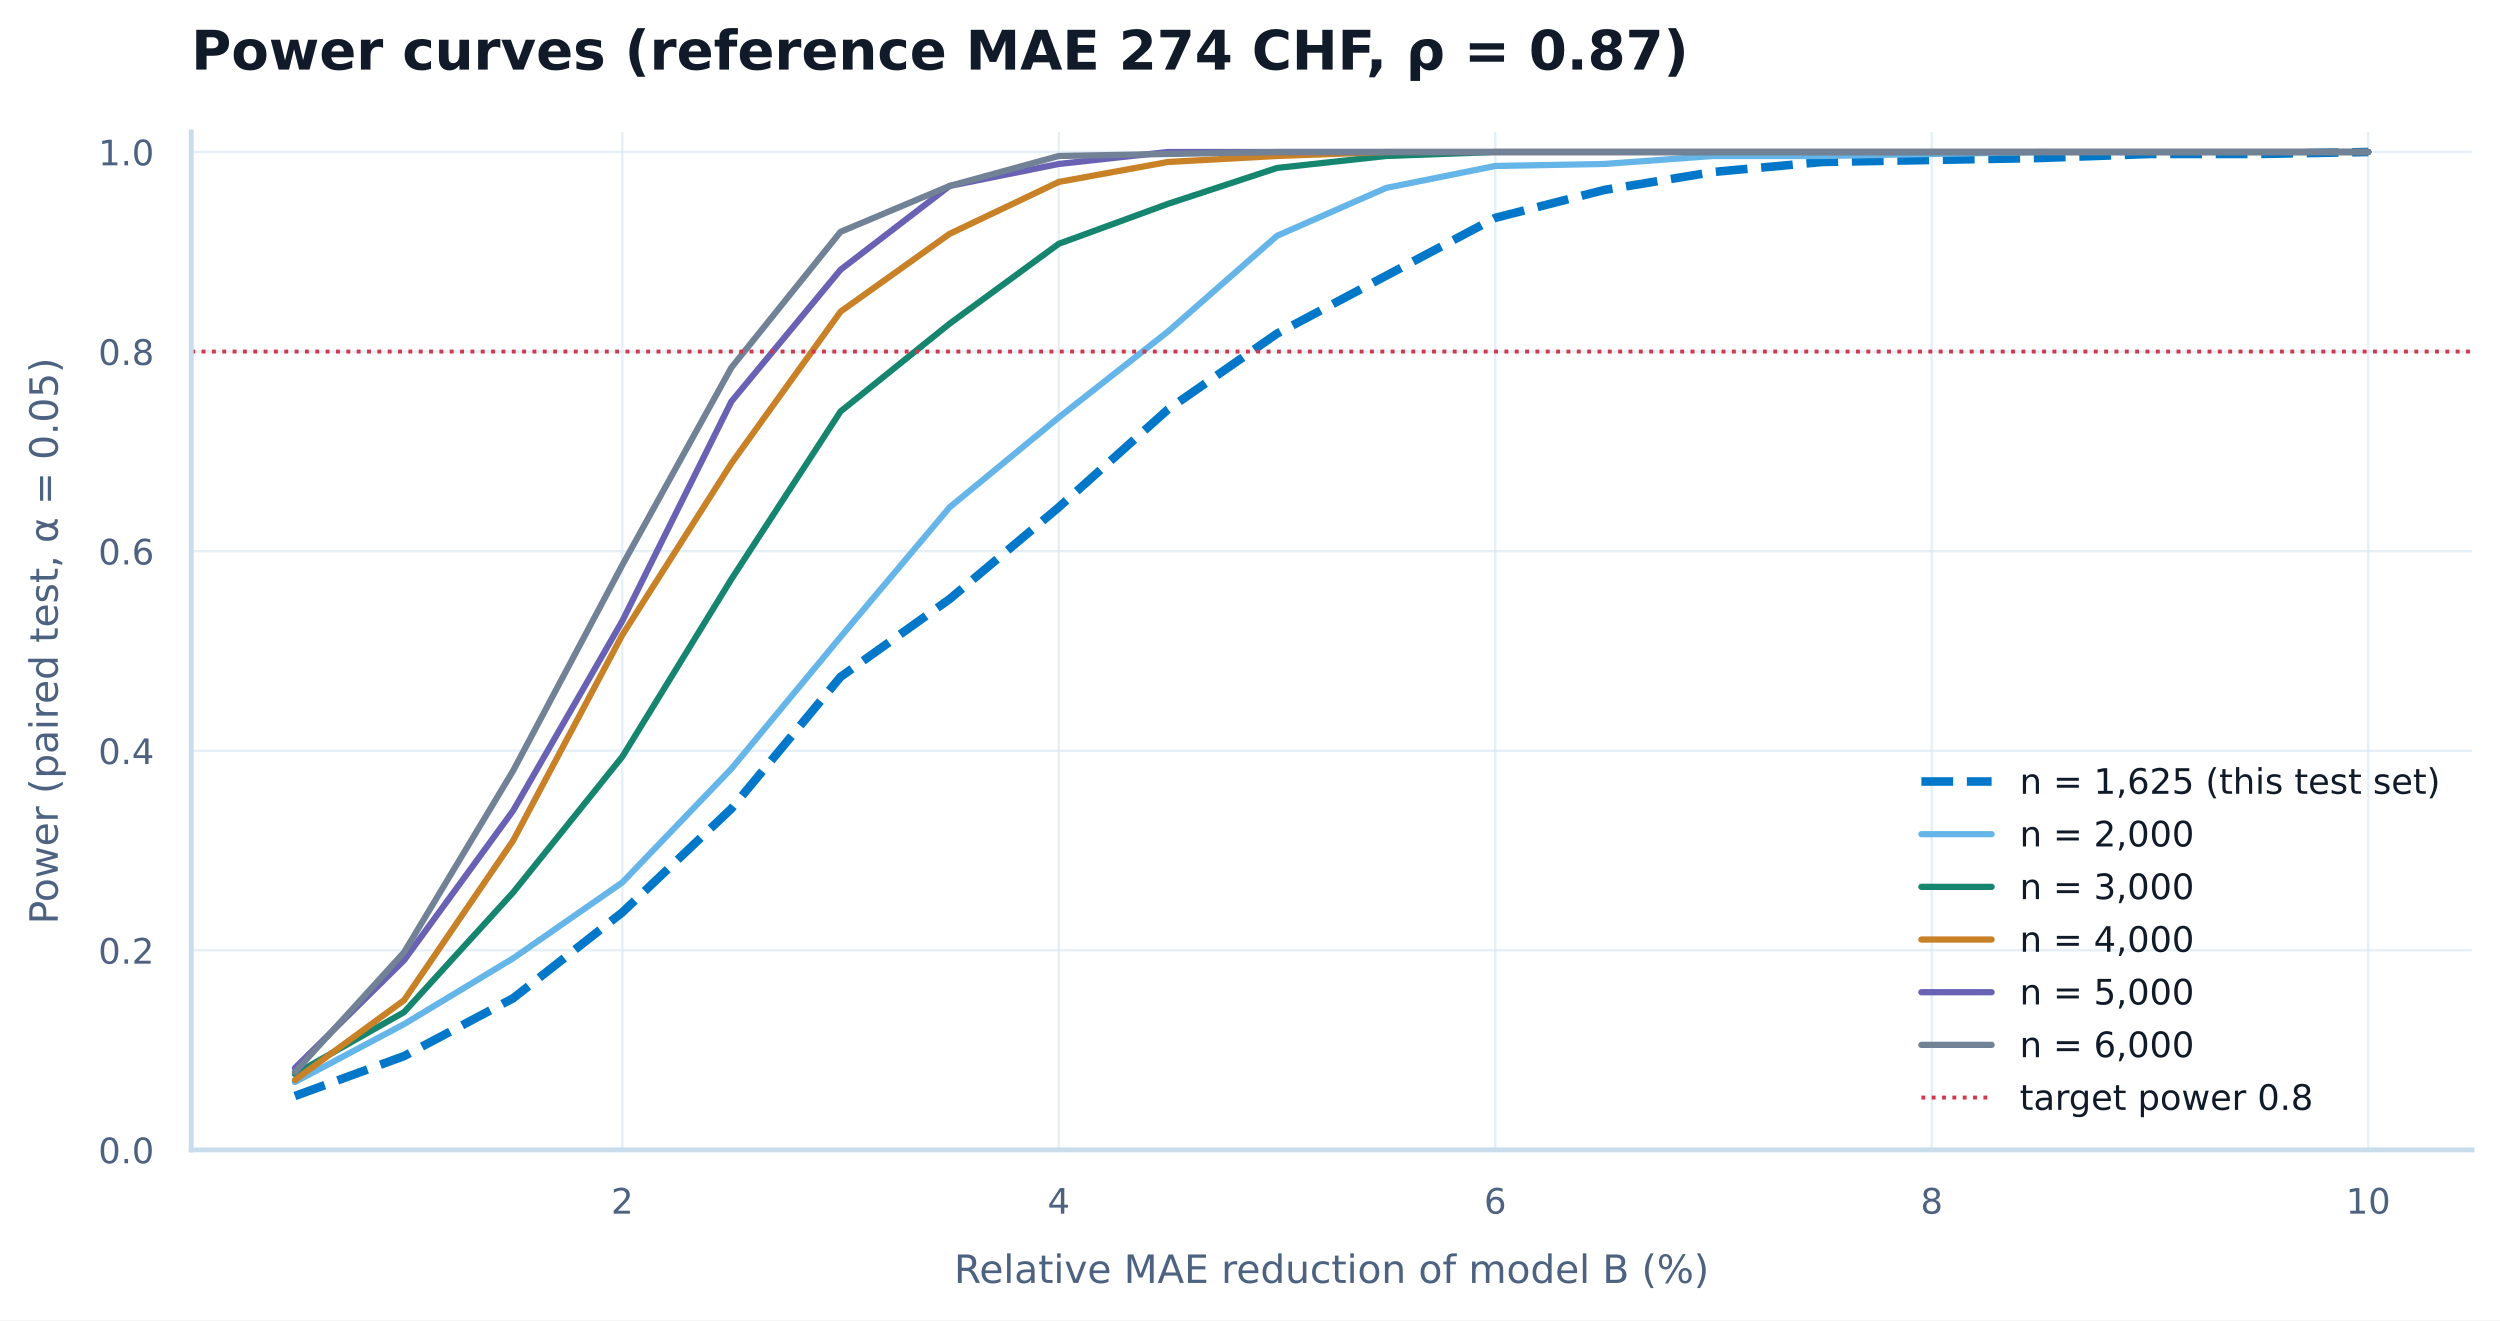
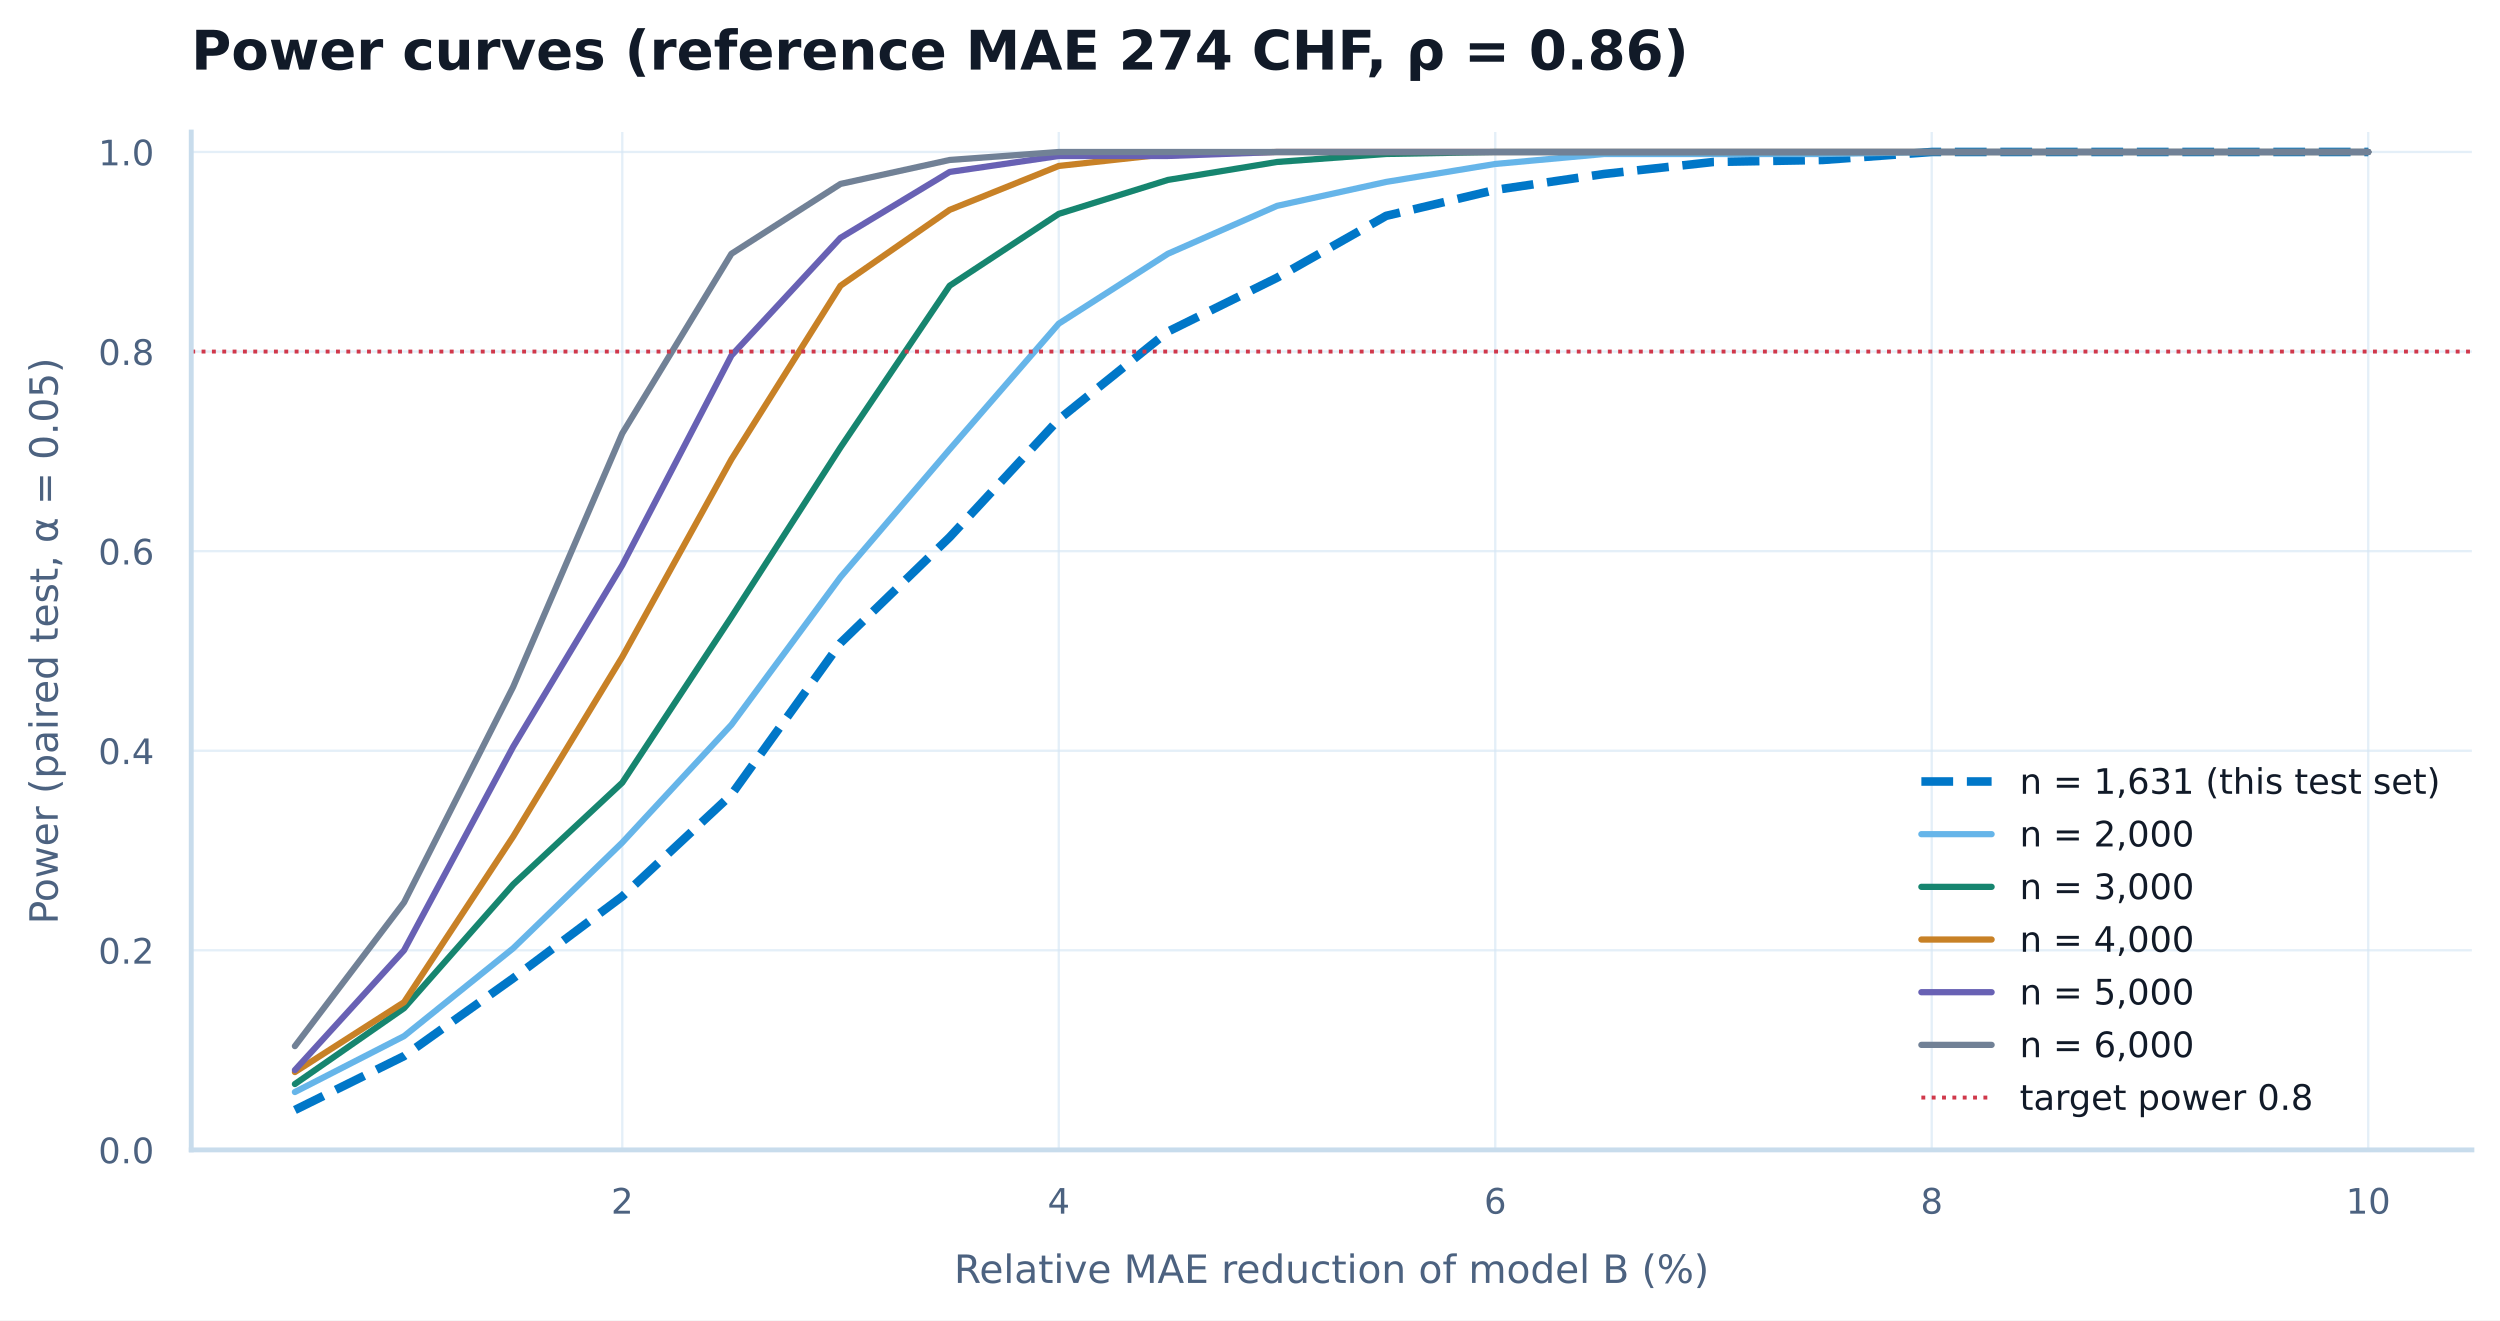
<svg xmlns="http://www.w3.org/2000/svg" width="640.714pt" height="338.402pt" viewBox="0 0 640.714 338.402" version="1.1">
  <defs>
    <style type="text/css">*{stroke-linejoin: round; stroke-linecap: butt}</style>
  </defs>
  <g id="figure_1">
    <g id="patch_1">
      <path d="M 0 338.402  L 640.714 338.402  L 640.714 0  L 0 0  z " style="fill: #ffffff" />
    </g>
    <g id="axes_1">
      <g id="patch_2">
        <path d="M 49.014 294.701  L 633.514 294.701  L 633.514 33.838  L 49.014 33.838  z " style="fill: #ffffff" />
      </g>
      <g id="matplotlib.axis_1">
        <g id="xtick_1">
          <g id="line2d_1">
            <path d="M 159.481 294.701  L 159.481 33.838  " clip-path="url(#p841cf2c1b5)" style="fill: none; stroke: #d6e7f5; stroke-opacity: 0.65; stroke-width: 0.6; stroke-linecap: round" />
          </g>
          <g id="text_1">
            <text style="font-size: 9px; font-family: 'DejaVu Sans'; text-anchor: middle; fill: #4c6280" x="159.481" y="311.039" transform="rotate(-0 159.4813 311.039)">2</text>
          </g>
        </g>
        <g id="xtick_2">
          <g id="line2d_2">
            <path d="M 271.347 294.701  L 271.347 33.838  " clip-path="url(#p841cf2c1b5)" style="fill: none; stroke: #d6e7f5; stroke-opacity: 0.65; stroke-width: 0.6; stroke-linecap: round" />
          </g>
          <g id="text_2">
            <text style="font-size: 9px; font-family: 'DejaVu Sans'; text-anchor: middle; fill: #4c6280" x="271.347" y="311.039" transform="rotate(-0 271.3473 311.039)">4</text>
          </g>
        </g>
        <g id="xtick_3">
          <g id="line2d_3">
            <path d="M 383.213 294.701  L 383.213 33.838  " clip-path="url(#p841cf2c1b5)" style="fill: none; stroke: #d6e7f5; stroke-opacity: 0.65; stroke-width: 0.6; stroke-linecap: round" />
          </g>
          <g id="text_3">
            <text style="font-size: 9px; font-family: 'DejaVu Sans'; text-anchor: middle; fill: #4c6280" x="383.213" y="311.039" transform="rotate(-0 383.2134 311.039)">6</text>
          </g>
        </g>
        <g id="xtick_4">
          <g id="line2d_4">
            <path d="M 495.079 294.701  L 495.079 33.838  " clip-path="url(#p841cf2c1b5)" style="fill: none; stroke: #d6e7f5; stroke-opacity: 0.65; stroke-width: 0.6; stroke-linecap: round" />
          </g>
          <g id="text_4">
            <text style="font-size: 9px; font-family: 'DejaVu Sans'; text-anchor: middle; fill: #4c6280" x="495.079" y="311.039" transform="rotate(-0 495.0794 311.039)">8</text>
          </g>
        </g>
        <g id="xtick_5">
          <g id="line2d_5">
            <path d="M 606.945 294.701  L 606.945 33.838  " clip-path="url(#p841cf2c1b5)" style="fill: none; stroke: #d6e7f5; stroke-opacity: 0.65; stroke-width: 0.6; stroke-linecap: round" />
          </g>
          <g id="text_5">
            <text style="font-size: 9px; font-family: 'DejaVu Sans'; text-anchor: middle; fill: #4c6280" x="606.945" y="311.039" transform="rotate(-0 606.9454 311.039)">10</text>
          </g>
        </g>
        <g id="text_6">
          <text style="font-size: 10px; font-family: 'DejaVu Sans'; text-anchor: middle; fill: #4c6280" x="341.264" y="328.8" transform="rotate(-0 341.2636 328.7995)">Relative MAE reduction of model B (%)</text>
        </g>
      </g>
      <g id="matplotlib.axis_2">
        <g id="ytick_1">
          <g id="line2d_6">
            <path d="M 49.014 294.701  L 633.514 294.701  " clip-path="url(#p841cf2c1b5)" style="fill: none; stroke: #d6e7f5; stroke-opacity: 0.65; stroke-width: 0.6; stroke-linecap: round" />
          </g>
          <g id="text_7">
            <text style="font-size: 9px; font-family: 'DejaVu Sans'; text-anchor: end; fill: #4c6280" x="39.514" y="298.12" transform="rotate(-0 39.51359 298.12)">0.0</text>
          </g>
        </g>
        <g id="ytick_2">
          <g id="line2d_7">
            <path d="M 49.014 243.551  L 633.514 243.551  " clip-path="url(#p841cf2c1b5)" style="fill: none; stroke: #d6e7f5; stroke-opacity: 0.65; stroke-width: 0.6; stroke-linecap: round" />
          </g>
          <g id="text_8">
            <text style="font-size: 9px; font-family: 'DejaVu Sans'; text-anchor: end; fill: #4c6280" x="39.514" y="246.97" transform="rotate(-0 39.51359 246.9704)">0.2</text>
          </g>
        </g>
        <g id="ytick_3">
          <g id="line2d_8">
            <path d="M 49.014 192.402  L 633.514 192.402  " clip-path="url(#p841cf2c1b5)" style="fill: none; stroke: #d6e7f5; stroke-opacity: 0.65; stroke-width: 0.6; stroke-linecap: round" />
          </g>
          <g id="text_9">
            <text style="font-size: 9px; font-family: 'DejaVu Sans'; text-anchor: end; fill: #4c6280" x="39.514" y="195.821" transform="rotate(-0 39.51359 195.8207)">0.4</text>
          </g>
        </g>
        <g id="ytick_4">
          <g id="line2d_9">
            <path d="M 49.014 141.252  L 633.514 141.252  " clip-path="url(#p841cf2c1b5)" style="fill: none; stroke: #d6e7f5; stroke-opacity: 0.65; stroke-width: 0.6; stroke-linecap: round" />
          </g>
          <g id="text_10">
            <text style="font-size: 9px; font-family: 'DejaVu Sans'; text-anchor: end; fill: #4c6280" x="39.514" y="144.671" transform="rotate(-0 39.51359 144.6711)">0.6</text>
          </g>
        </g>
        <g id="ytick_5">
          <g id="line2d_10">
            <path d="M 49.014 90.102  L 633.514 90.102  " clip-path="url(#p841cf2c1b5)" style="fill: none; stroke: #d6e7f5; stroke-opacity: 0.65; stroke-width: 0.6; stroke-linecap: round" />
          </g>
          <g id="text_11">
            <text style="font-size: 9px; font-family: 'DejaVu Sans'; text-anchor: end; fill: #4c6280" x="39.514" y="93.521" transform="rotate(-0 39.51359 93.52139)">0.8</text>
          </g>
        </g>
        <g id="ytick_6">
          <g id="line2d_11">
            <path d="M 49.014 38.953  L 633.514 38.953  " clip-path="url(#p841cf2c1b5)" style="fill: none; stroke: #d6e7f5; stroke-opacity: 0.65; stroke-width: 0.6; stroke-linecap: round" />
          </g>
          <g id="text_12">
            <text style="font-size: 9px; font-family: 'DejaVu Sans'; text-anchor: end; fill: #4c6280" x="39.514" y="42.372" transform="rotate(-0 39.51359 42.37172)">1.0</text>
          </g>
        </g>
        <g id="text_13">
          <text style="font-size: 10px; font-family: 'DejaVu Sans'; text-anchor: middle; fill: #4c6280" x="14.798" y="164.269" transform="rotate(-90 14.79844 164.2695)">Power (paired test, α = 0.05)</text>
        </g>
      </g>
      <g id="line2d_12">
-         <path d="M 75.582 280.891  L 103.548 270.661  L 131.515 255.827  L 159.481 233.833  L 187.448 207.235  L 215.414 173.476  L 243.381 153.528  L 271.347 129.999  L 299.314 104.936  L 327.28 85.499  L 355.247 70.666  L 383.213 55.832  L 411.18 48.671  L 439.146 44.068  L 467.113 41.51  L 495.079 40.999  L 523.046 40.487  L 551.012 39.464  L 578.979 39.464  L 606.945 38.953  " clip-path="url(#p841cf2c1b5)" style="fill: none; stroke-dasharray: 8.14,3.52; stroke-dashoffset: 0; stroke: #0077c8; stroke-width: 2.2" />
+         <path d="M 75.582 284.471  L 103.548 270.661  L 131.515 250.712  L 159.481 229.741  L 187.448 203.655  L 215.414 164.781  L 243.381 137.672  L 271.347 107.493  L 299.314 84.987  L 327.28 71.177  L 355.247 55.321  L 383.213 48.671  L 411.18 44.579  L 439.146 41.51  L 467.113 40.999  L 495.079 38.953  L 523.046 38.953  L 551.012 38.953  L 578.979 38.953  L 606.945 38.953  " clip-path="url(#p841cf2c1b5)" style="fill: none; stroke-dasharray: 8.14,3.52; stroke-dashoffset: 0; stroke: #0077c8; stroke-width: 2.2" />
      </g>
      <g id="line2d_13">
-         <path d="M 75.582 277.31  L 103.548 262.477  L 131.515 245.597  L 159.481 226.161  L 187.448 197.005  L 215.414 163.246  L 243.381 129.999  L 271.347 106.982  L 299.314 84.987  L 327.28 60.436  L 355.247 48.16  L 383.213 42.533  L 411.18 42.022  L 439.146 39.976  L 467.113 39.976  L 495.079 39.464  L 523.046 38.953  L 551.012 38.953  L 578.979 38.953  L 606.945 38.953  " clip-path="url(#p841cf2c1b5)" style="fill: none; stroke: #66b5e9; stroke-width: 1.6; stroke-linecap: round" />
+         <path d="M 75.582 279.868  L 103.548 265.546  L 131.515 243.04  L 159.481 215.931  L 187.448 185.752  L 215.414 147.902  L 243.381 115.166  L 271.347 82.941  L 299.314 65.039  L 327.28 52.763  L 355.247 46.625  L 383.213 42.022  L 411.18 39.464  L 439.146 39.464  L 467.113 39.464  L 495.079 38.953  L 523.046 38.953  L 551.012 38.953  L 578.979 38.953  L 606.945 38.953  " clip-path="url(#p841cf2c1b5)" style="fill: none; stroke: #66b5e9; stroke-width: 1.6; stroke-linecap: round" />
      </g>
      <g id="line2d_14">
-         <path d="M 75.582 275.264  L 103.548 259.408  L 131.515 228.718  L 159.481 193.936  L 187.448 148.413  L 215.414 105.447  L 243.381 82.941  L 271.347 62.482  L 299.314 52.252  L 327.28 43.045  L 355.247 39.976  L 383.213 38.953  L 411.18 38.953  L 439.146 38.953  L 467.113 38.953  L 495.079 38.953  L 523.046 38.953  L 551.012 38.953  L 578.979 38.953  L 606.945 38.953  " clip-path="url(#p841cf2c1b5)" style="fill: none; stroke: #16856f; stroke-width: 1.6; stroke-linecap: round" />
+         <path d="M 75.582 277.822  L 103.548 258.385  L 131.515 226.672  L 159.481 200.586  L 187.448 158.131  L 215.414 114.654  L 243.381 73.223  L 271.347 54.809  L 299.314 46.114  L 327.28 41.51  L 355.247 39.464  L 383.213 38.953  L 411.18 38.953  L 439.146 38.953  L 467.113 38.953  L 495.079 38.953  L 523.046 38.953  L 551.012 38.953  L 578.979 38.953  L 606.945 38.953  " clip-path="url(#p841cf2c1b5)" style="fill: none; stroke: #16856f; stroke-width: 1.6; stroke-linecap: round" />
      </g>
      <g id="line2d_15">
-         <path d="M 75.582 276.799  L 103.548 256.339  L 131.515 215.419  L 159.481 162.735  L 187.448 118.746  L 215.414 79.873  L 243.381 59.924  L 271.347 46.625  L 299.314 41.51  L 327.28 39.976  L 355.247 38.953  L 383.213 38.953  L 411.18 38.953  L 439.146 38.953  L 467.113 38.953  L 495.079 38.953  L 523.046 38.953  L 551.012 38.953  L 578.979 38.953  L 606.945 38.953  " clip-path="url(#p841cf2c1b5)" style="fill: none; stroke: #c88126; stroke-width: 1.6; stroke-linecap: round" />
+         <path d="M 75.582 274.753  L 103.548 256.85  L 131.515 214.396  L 159.481 168.361  L 187.448 117.723  L 215.414 73.223  L 243.381 53.786  L 271.347 42.533  L 299.314 39.464  L 327.28 38.953  L 355.247 38.953  L 383.213 38.953  L 411.18 38.953  L 439.146 38.953  L 467.113 38.953  L 495.079 38.953  L 523.046 38.953  L 551.012 38.953  L 578.979 38.953  L 606.945 38.953  " clip-path="url(#p841cf2c1b5)" style="fill: none; stroke: #c88126; stroke-width: 1.6; stroke-linecap: round" />
      </g>
      <g id="line2d_16">
-         <path d="M 75.582 273.73  L 103.548 246.109  L 131.515 207.747  L 159.481 159.154  L 187.448 102.89  L 215.414 69.131  L 243.381 47.648  L 271.347 42.022  L 299.314 38.953  L 327.28 38.953  L 355.247 38.953  L 383.213 38.953  L 411.18 38.953  L 439.146 38.953  L 467.113 38.953  L 495.079 38.953  L 523.046 38.953  L 551.012 38.953  L 578.979 38.953  L 606.945 38.953  " clip-path="url(#p841cf2c1b5)" style="fill: none; stroke: #6861b4; stroke-width: 1.6; stroke-linecap: round" />
+         <path d="M 75.582 274.241  L 103.548 243.551  L 131.515 191.379  L 159.481 144.833  L 187.448 91.125  L 215.414 60.947  L 243.381 44.068  L 271.347 39.976  L 299.314 39.976  L 327.28 38.953  L 355.247 38.953  L 383.213 38.953  L 411.18 38.953  L 439.146 38.953  L 467.113 38.953  L 495.079 38.953  L 523.046 38.953  L 551.012 38.953  L 578.979 38.953  L 606.945 38.953  " clip-path="url(#p841cf2c1b5)" style="fill: none; stroke: #6861b4; stroke-width: 1.6; stroke-linecap: round" />
      </g>
      <g id="line2d_17">
-         <path d="M 75.582 274.753  L 103.548 244.063  L 131.515 197.517  L 159.481 144.833  L 187.448 94.194  L 215.414 59.413  L 243.381 47.648  L 271.347 39.976  L 299.314 39.464  L 327.28 38.953  L 355.247 38.953  L 383.213 38.953  L 411.18 38.953  L 439.146 38.953  L 467.113 38.953  L 495.079 38.953  L 523.046 38.953  L 551.012 38.953  L 578.979 38.953  L 606.945 38.953  " clip-path="url(#p841cf2c1b5)" style="fill: none; stroke: #718196; stroke-width: 1.6; stroke-linecap: round" />
+         <path d="M 75.582 268.103  L 103.548 231.276  L 131.515 176.034  L 159.481 111.074  L 187.448 65.039  L 215.414 47.137  L 243.381 40.999  L 271.347 38.953  L 299.314 38.953  L 327.28 38.953  L 355.247 38.953  L 383.213 38.953  L 411.18 38.953  L 439.146 38.953  L 467.113 38.953  L 495.079 38.953  L 523.046 38.953  L 551.012 38.953  L 578.979 38.953  L 606.945 38.953  " clip-path="url(#p841cf2c1b5)" style="fill: none; stroke: #718196; stroke-width: 1.6; stroke-linecap: round" />
      </g>
      <g id="line2d_18">
        <path d="M 49.014 90.102  L 633.514 90.102  " clip-path="url(#p841cf2c1b5)" style="fill: none; stroke-dasharray: 1,1.65; stroke-dashoffset: 0; stroke: #d0384b" />
      </g>
      <g id="patch_3">
        <path d="M 49.014 294.701  L 49.014 33.838  " style="fill: none; stroke: #c8dcec; stroke-width: 1.25; stroke-linejoin: miter; stroke-linecap: square" />
      </g>
      <g id="patch_4">
        <path d="M 49.014 294.701  L 633.514 294.701  " style="fill: none; stroke: #c8dcec; stroke-width: 1.25; stroke-linejoin: miter; stroke-linecap: square" />
      </g>
      <g id="text_14">
-         <text style="font-weight: 700; font-size: 14px; font-family: 'DejaVu Sans'; text-anchor: start; fill: #111a28" x="49.014" y="17.838" transform="rotate(-0 49.01359 17.83781)">Power curves (reference MAE 274 CHF, ρ = 0.87)</text>
+         <text style="font-weight: 700; font-size: 14px; font-family: 'DejaVu Sans'; text-anchor: start; fill: #111a28" x="49.014" y="17.838" transform="rotate(-0 49.01359 17.83781)">Power curves (reference MAE 274 CHF, ρ = 0.86)</text>
      </g>
      <g id="legend_1">
        <g id="line2d_19">
          <path d="M 492.42 200.285  L 501.42 200.285  L 510.42 200.285  " style="fill: none; stroke-dasharray: 8.14,3.52; stroke-dashoffset: 0; stroke: #0077c8; stroke-width: 2.2" />
        </g>
        <g id="text_15">
-           <text style="font-size: 9px; font-family: 'DejaVu Sans'; text-anchor: start; fill: #111a28" x="517.62" y="203.435" transform="rotate(-0 517.6203 203.4348)">n = 1,625 (this test set)</text>
+           <text style="font-size: 9px; font-family: 'DejaVu Sans'; text-anchor: start; fill: #111a28" x="517.62" y="203.435" transform="rotate(-0 517.6203 203.4348)">n = 1,631 (this test set)</text>
        </g>
        <g id="line2d_20">
          <path d="M 492.42 213.785  L 501.42 213.785  L 510.42 213.785  " style="fill: none; stroke: #66b5e9; stroke-width: 1.6; stroke-linecap: round" />
        </g>
        <g id="text_16">
          <text style="font-size: 9px; font-family: 'DejaVu Sans'; text-anchor: start; fill: #111a28" x="517.62" y="216.935" transform="rotate(-0 517.6203 216.9355)">n = 2,000</text>
        </g>
        <g id="line2d_21">
          <path d="M 492.42 227.286  L 501.42 227.286  L 510.42 227.286  " style="fill: none; stroke: #16856f; stroke-width: 1.6; stroke-linecap: round" />
        </g>
        <g id="text_17">
          <text style="font-size: 9px; font-family: 'DejaVu Sans'; text-anchor: start; fill: #111a28" x="517.62" y="230.436" transform="rotate(-0 517.6203 230.4362)">n = 3,000</text>
        </g>
        <g id="line2d_22">
          <path d="M 492.42 240.787  L 501.42 240.787  L 510.42 240.787  " style="fill: none; stroke: #c88126; stroke-width: 1.6; stroke-linecap: round" />
        </g>
        <g id="text_18">
          <text style="font-size: 9px; font-family: 'DejaVu Sans'; text-anchor: start; fill: #111a28" x="517.62" y="243.937" transform="rotate(-0 517.6203 243.9369)">n = 4,000</text>
        </g>
        <g id="line2d_23">
          <path d="M 492.42 254.288  L 501.42 254.288  L 510.42 254.288  " style="fill: none; stroke: #6861b4; stroke-width: 1.6; stroke-linecap: round" />
        </g>
        <g id="text_19">
          <text style="font-size: 9px; font-family: 'DejaVu Sans'; text-anchor: start; fill: #111a28" x="517.62" y="257.438" transform="rotate(-0 517.6203 257.4376)">n = 5,000</text>
        </g>
        <g id="line2d_24">
          <path d="M 492.42 267.788  L 501.42 267.788  L 510.42 267.788  " style="fill: none; stroke: #718196; stroke-width: 1.6; stroke-linecap: round" />
        </g>
        <g id="text_20">
          <text style="font-size: 9px; font-family: 'DejaVu Sans'; text-anchor: start; fill: #111a28" x="517.62" y="270.938" transform="rotate(-0 517.6203 270.9383)">n = 6,000</text>
        </g>
        <g id="line2d_25">
          <path d="M 492.42 281.289  L 501.42 281.289  L 510.42 281.289  " style="fill: none; stroke-dasharray: 1,1.65; stroke-dashoffset: 0; stroke: #d0384b" />
        </g>
        <g id="text_21">
          <text style="font-size: 9px; font-family: 'DejaVu Sans'; text-anchor: start; fill: #111a28" x="517.62" y="284.439" transform="rotate(-0 517.6203 284.439)">target power 0.8</text>
        </g>
      </g>
    </g>
  </g>
  <defs>
    <clipPath id="p841cf2c1b5">
      <rect x="49.014" y="33.838" width="584.5" height="260.863" />
    </clipPath>
  </defs>
</svg>
